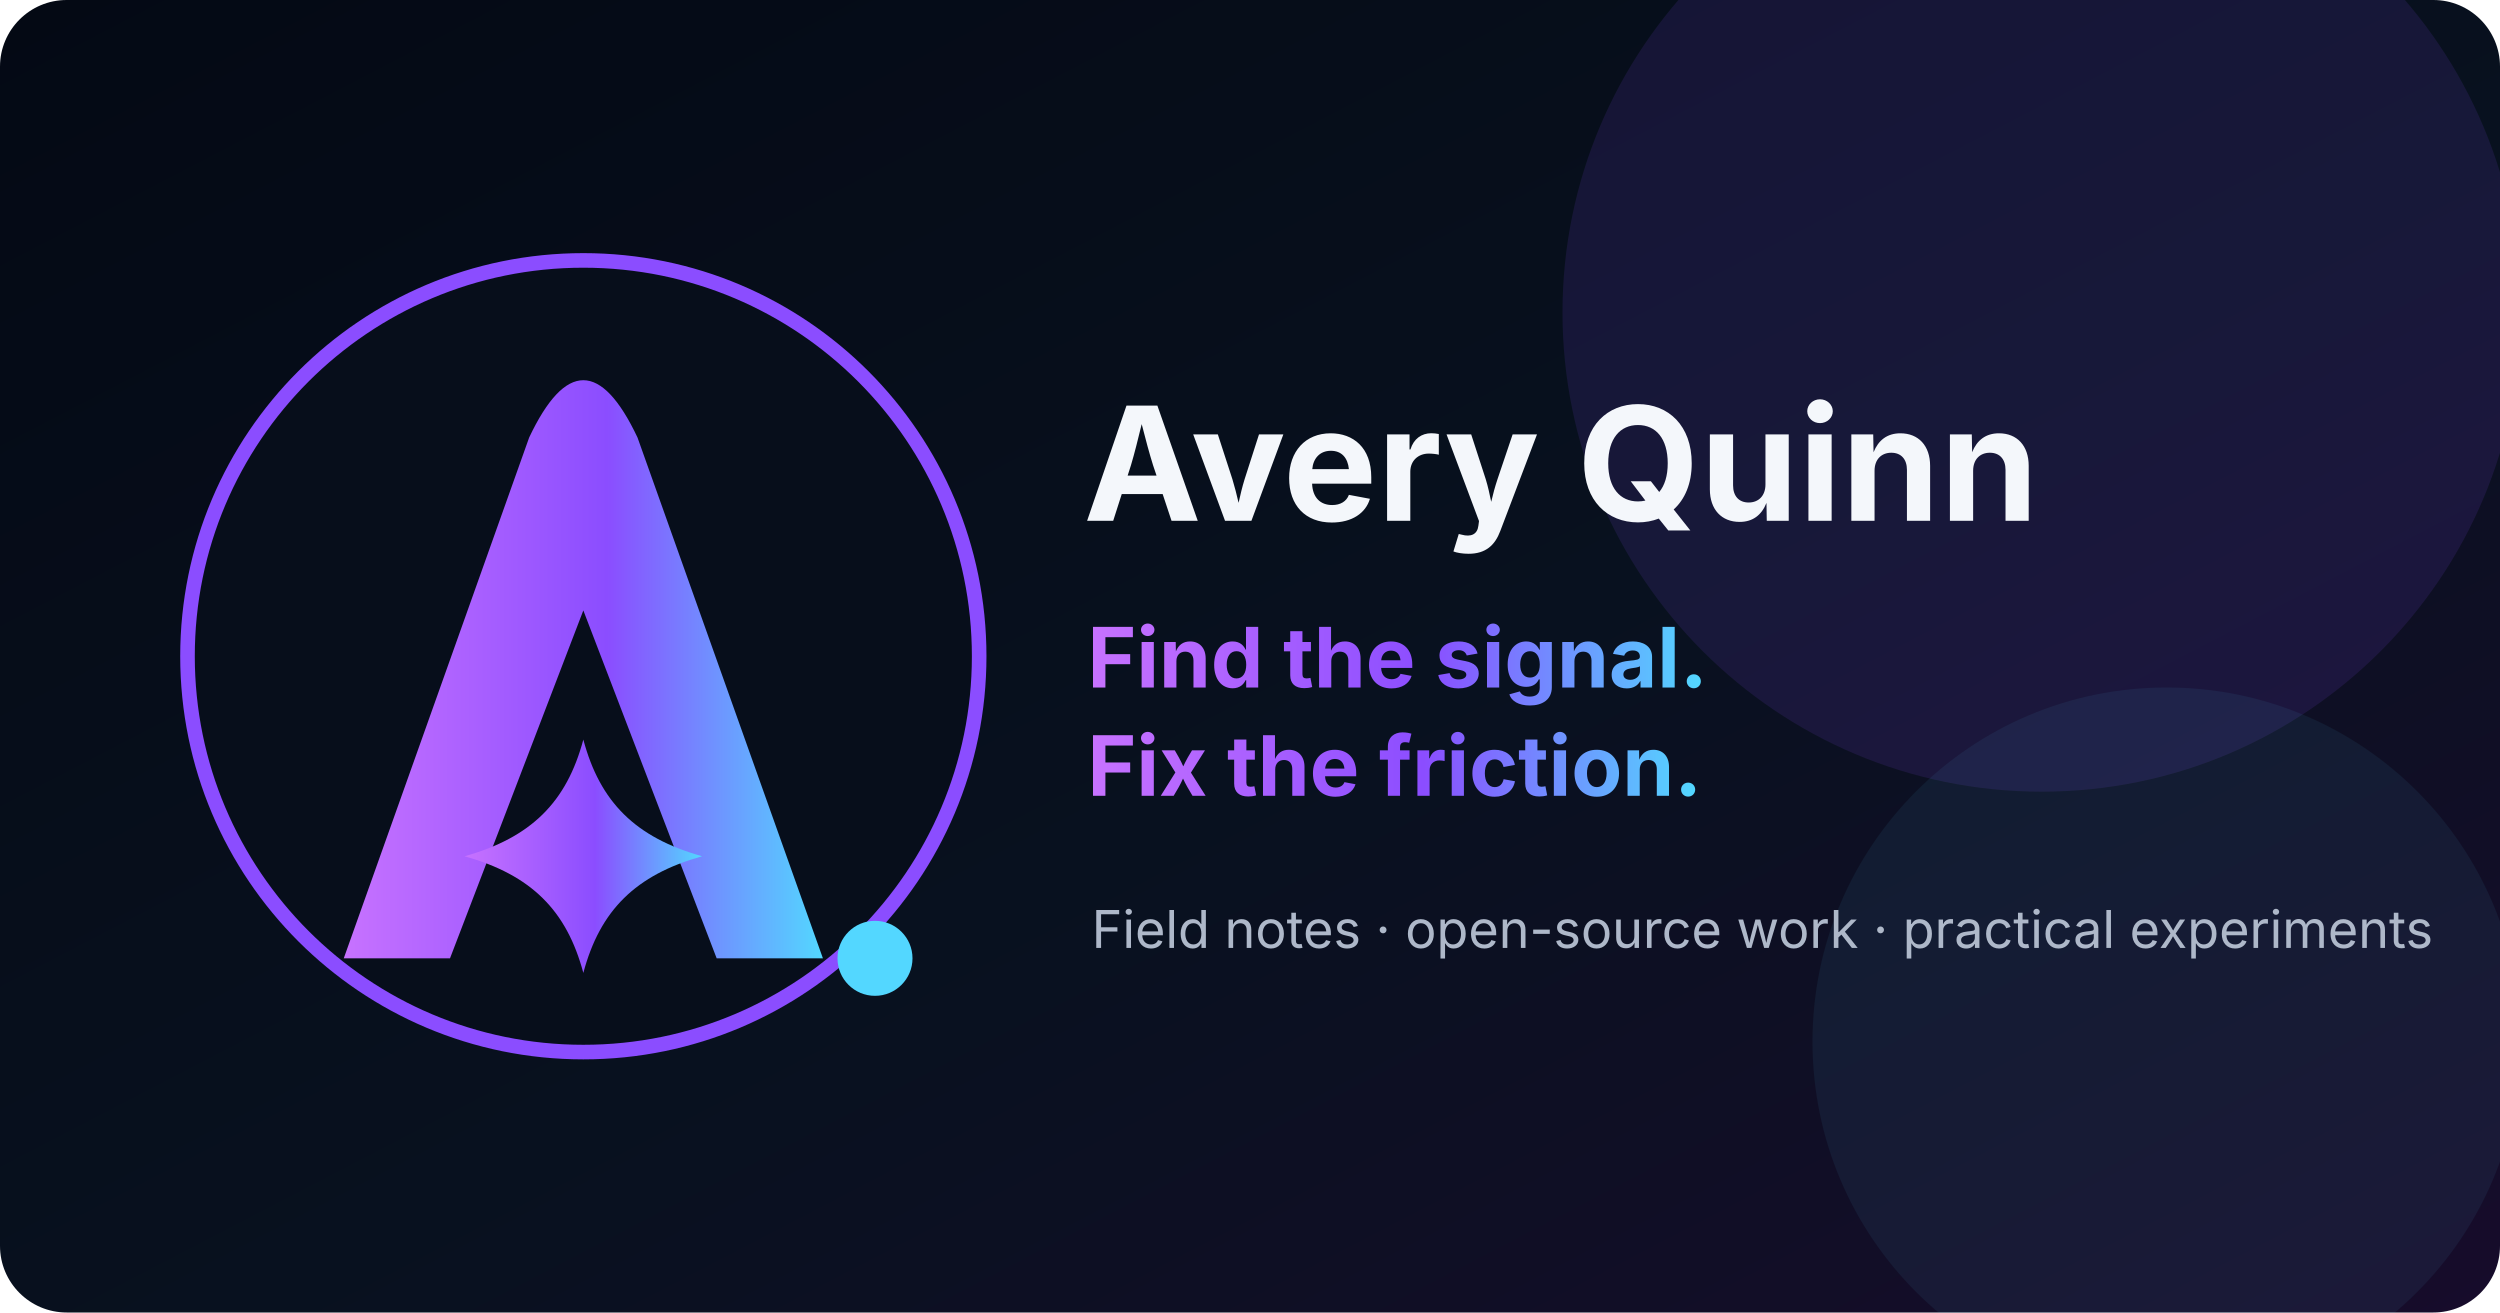
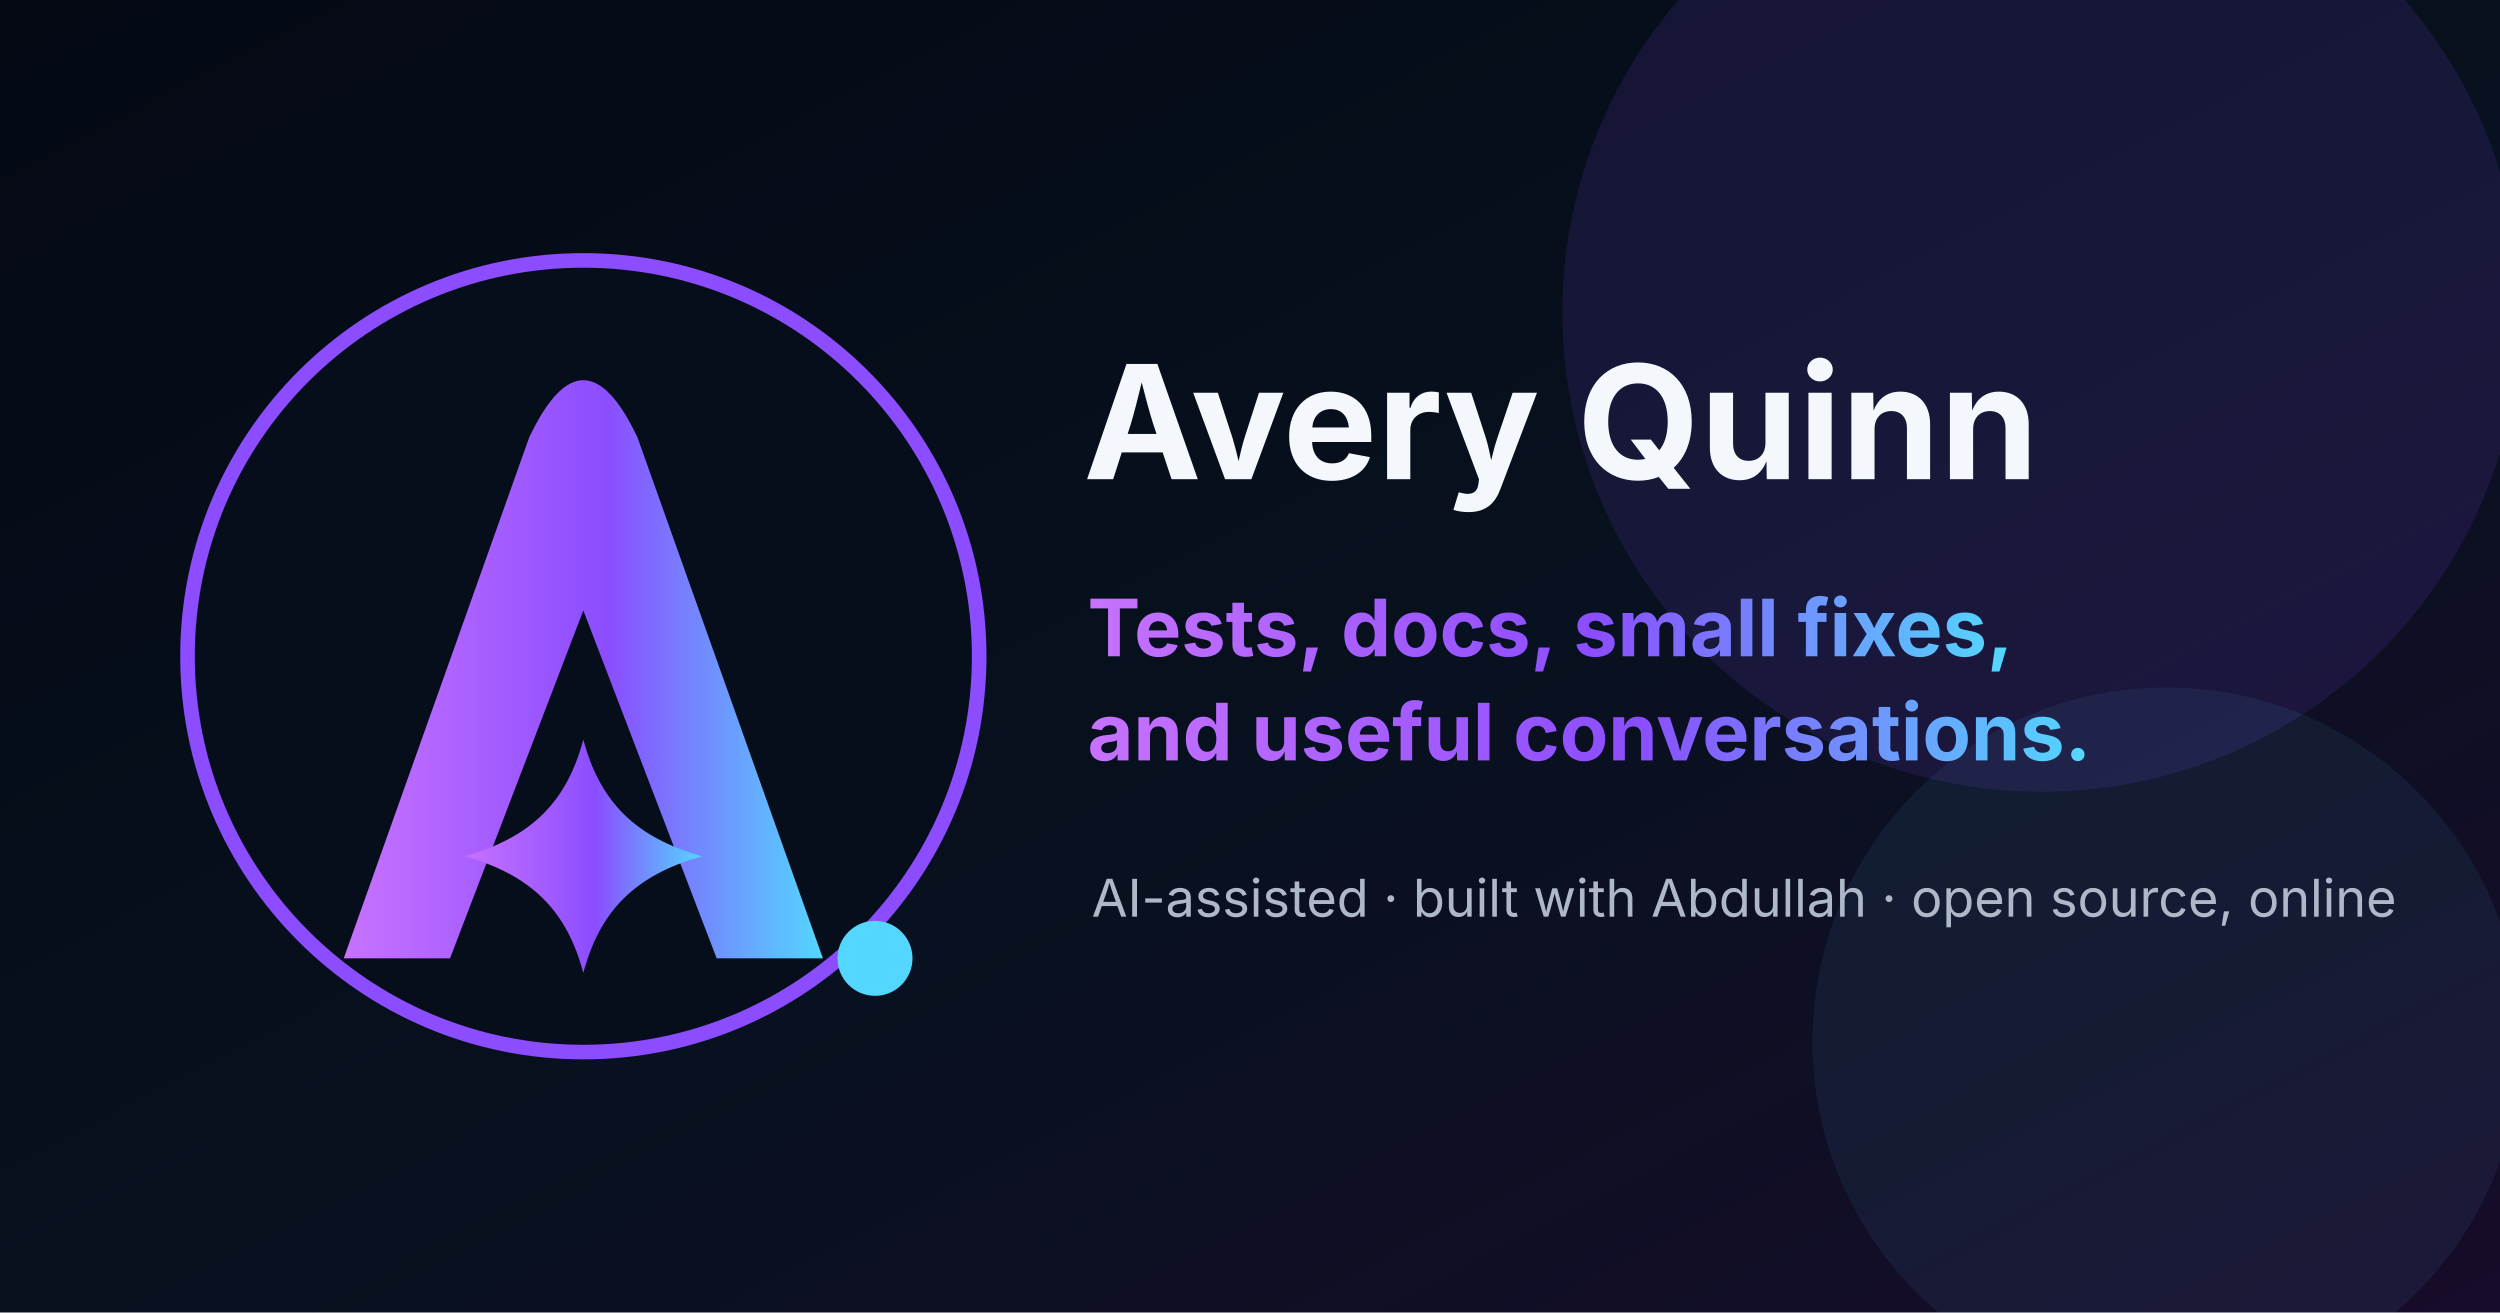
<svg xmlns="http://www.w3.org/2000/svg" width="1200" height="630" viewBox="0 0 1200 630">
  <defs>
    <linearGradient id="bg" x1="0" y1="0" x2="1" y2="1">
      <stop stop-color="#040914" />
      <stop offset=".55" stop-color="#08111f" />
      <stop offset="1" stop-color="#170c2b" />
    </linearGradient>
    <linearGradient id="v" x1="0" x2="1">
      <stop stop-color="#c772ff" />
      <stop offset=".55" stop-color="#8b4dff" />
      <stop offset="1" stop-color="#53d7ff" />
    </linearGradient>
  </defs>
-   <rect width="1200" height="630" rx="32" fill="url(#bg)" />
+   <rect width="1200" height="630" fill="url(#bg)" />
  <circle cx="980" cy="150" r="230" fill="#8b4dff" opacity=".12" />
  <circle cx="1040" cy="500" r="170" fill="#53d7ff" opacity=".07" />
  <g transform="translate(70 105)">
    <circle cx="210" cy="210" r="190" fill="#070e1b" stroke="#8b4dff" stroke-width="7" />
    <path d="M95 355 L184 105 Q210 50 236 105 L325 355 L274 355 L210 188 L146 355 Z" fill="url(#v)" />
    <path d="M210 250 C218 280 235 297 267 306 C235 315 218 332 210 362 C202 332 185 315 153 306 C185 297 202 280 210 250 Z" fill="url(#v)" />
    <circle cx="350" cy="355" r="18" fill="#53d7ff" />
  </g>
-   <text x="520" y="250" fill="#f4f7fb" font-family="Inter,Segoe UI,Arial,sans-serif" font-size="76" font-weight="750">Avery Quinn</text>
-   <text x="522" y="330" fill="url(#v)" font-family="Inter,Segoe UI,Arial,sans-serif" font-size="40" font-weight="650">Find the signal.</text>
-   <text x="522" y="382" fill="url(#v)" font-family="Inter,Segoe UI,Arial,sans-serif" font-size="40" font-weight="650">Fix the friction.</text>
-   <text x="524" y="455" fill="#aeb8c9" font-family="Inter,Segoe UI,Arial,sans-serif" font-size="25">Field notes · open-source work · practical experiments</text>
+   <text x="520" y="230" fill="#f4f7fb" font-family="Inter,Segoe UI,Arial,sans-serif" font-size="76" font-weight="750">Avery Quinn</text>
+   <text x="522" y="315" fill="url(#v)" font-family="Inter,Segoe UI,Arial,sans-serif" font-size="38" font-weight="650">Tests, docs, small fixes,</text>
+   <text x="522" y="365" fill="url(#v)" font-family="Inter,Segoe UI,Arial,sans-serif" font-size="38" font-weight="650">and useful conversations.</text>
+   <text x="524" y="440" fill="#aeb8c9" font-family="Inter,Segoe UI,Arial,sans-serif" font-size="25">AI-assisted · built with Abdullah · open source, online</text>
</svg>
